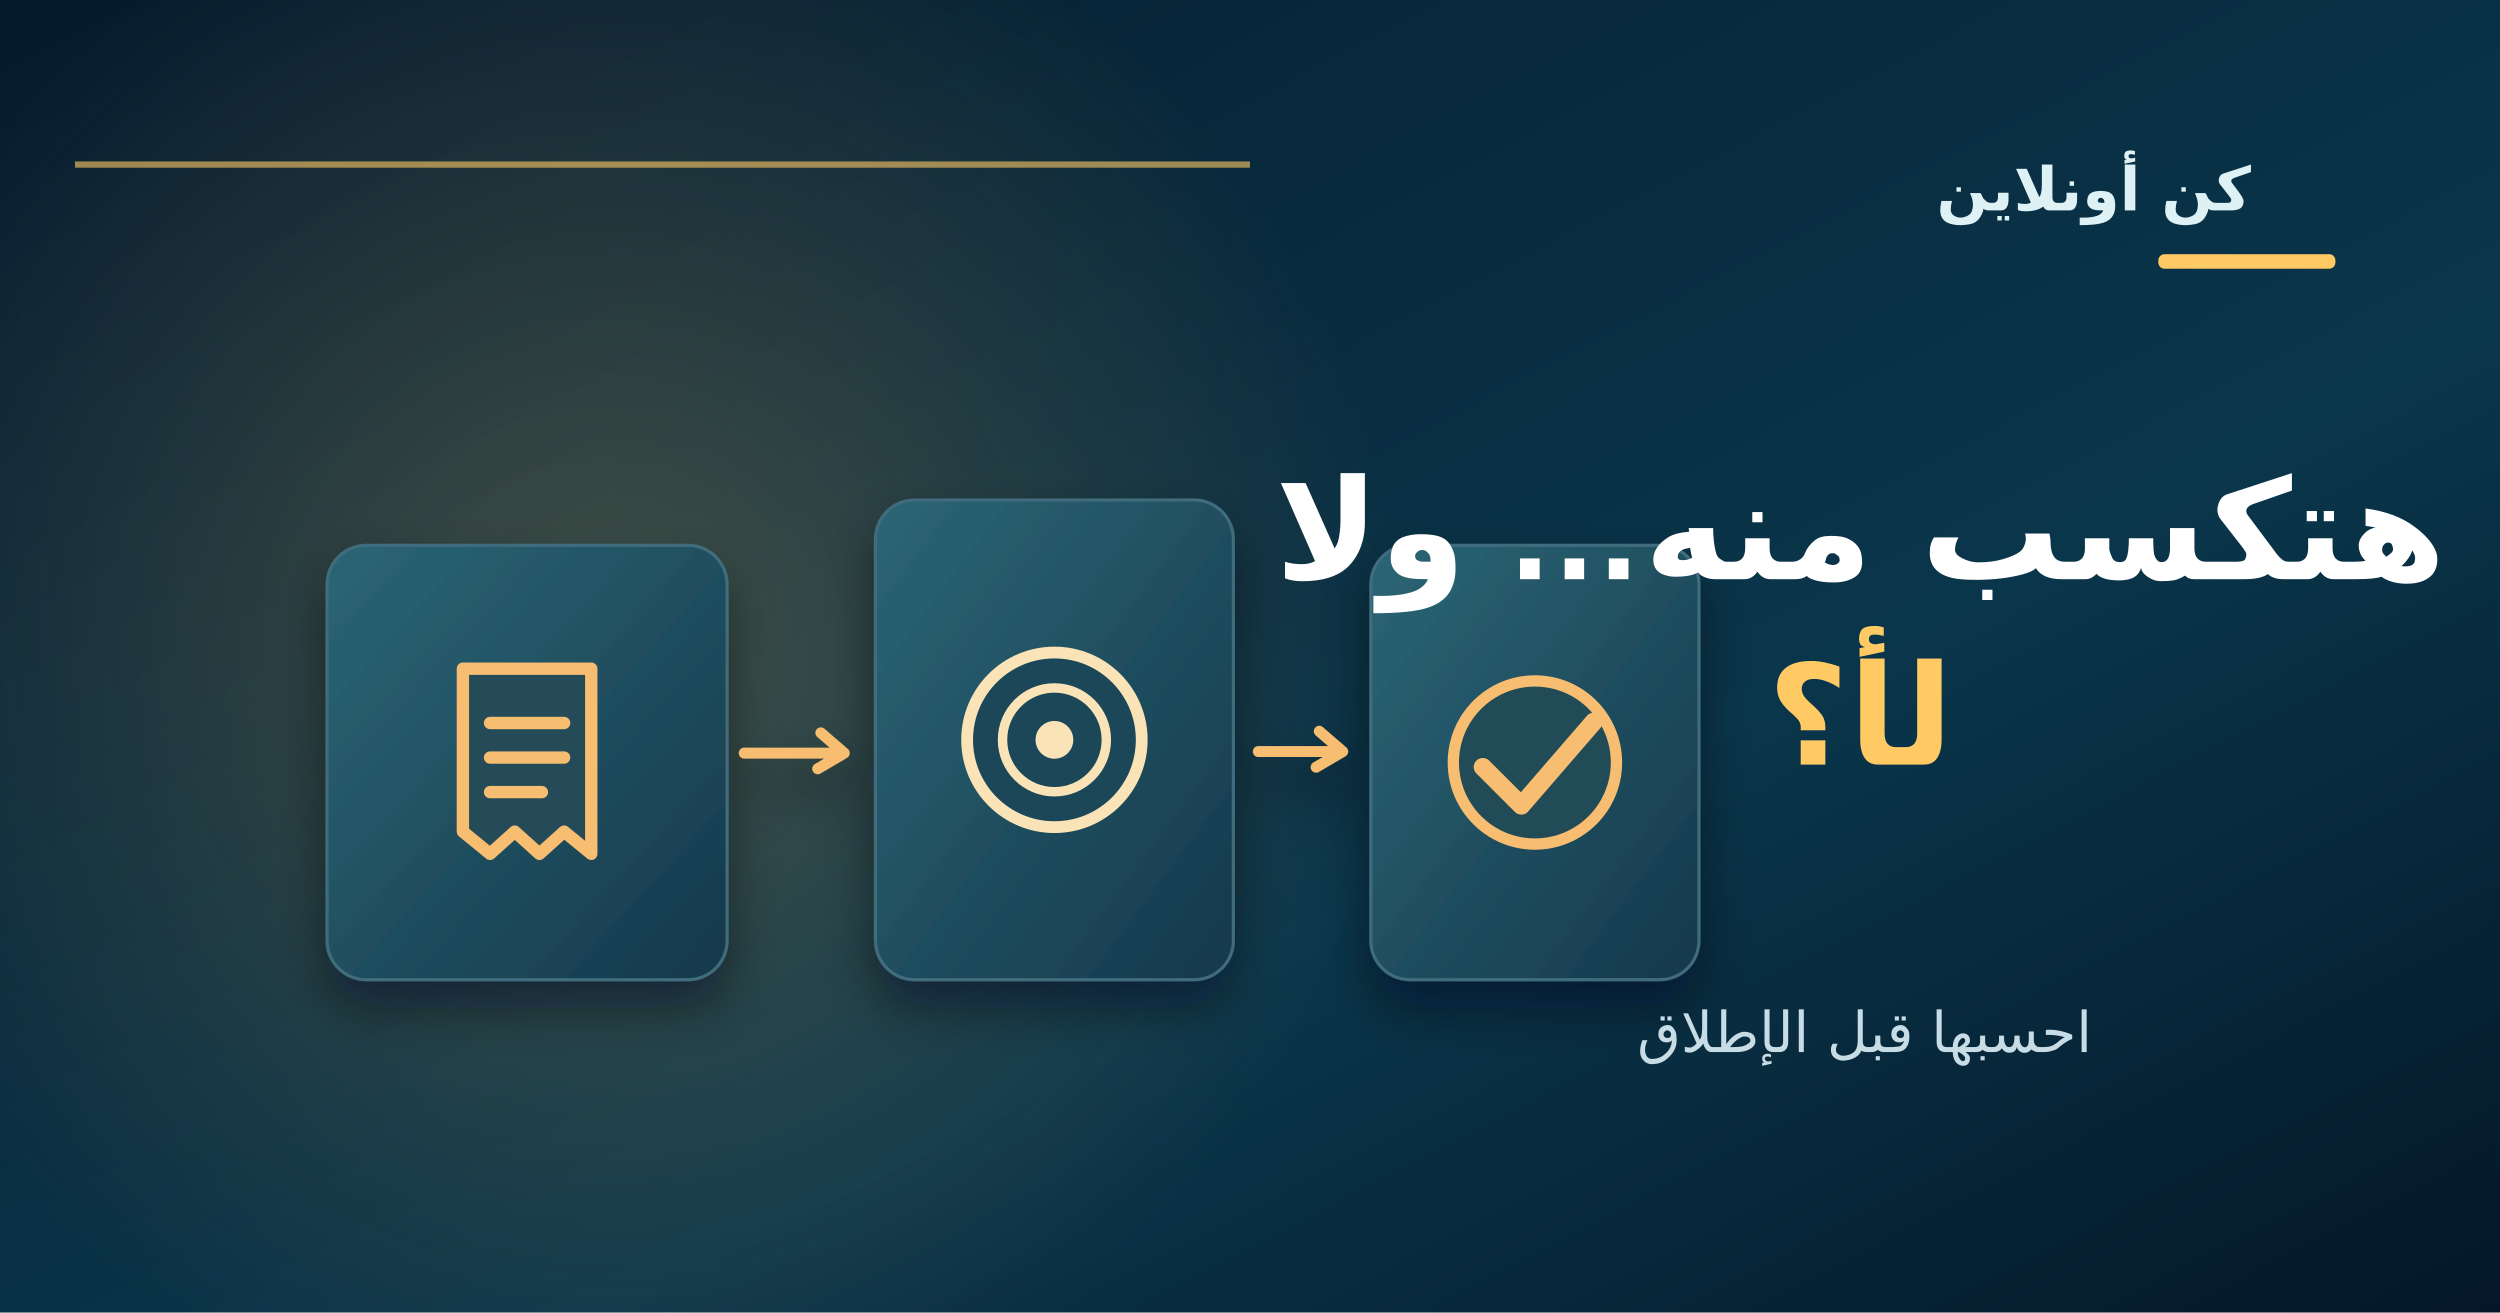
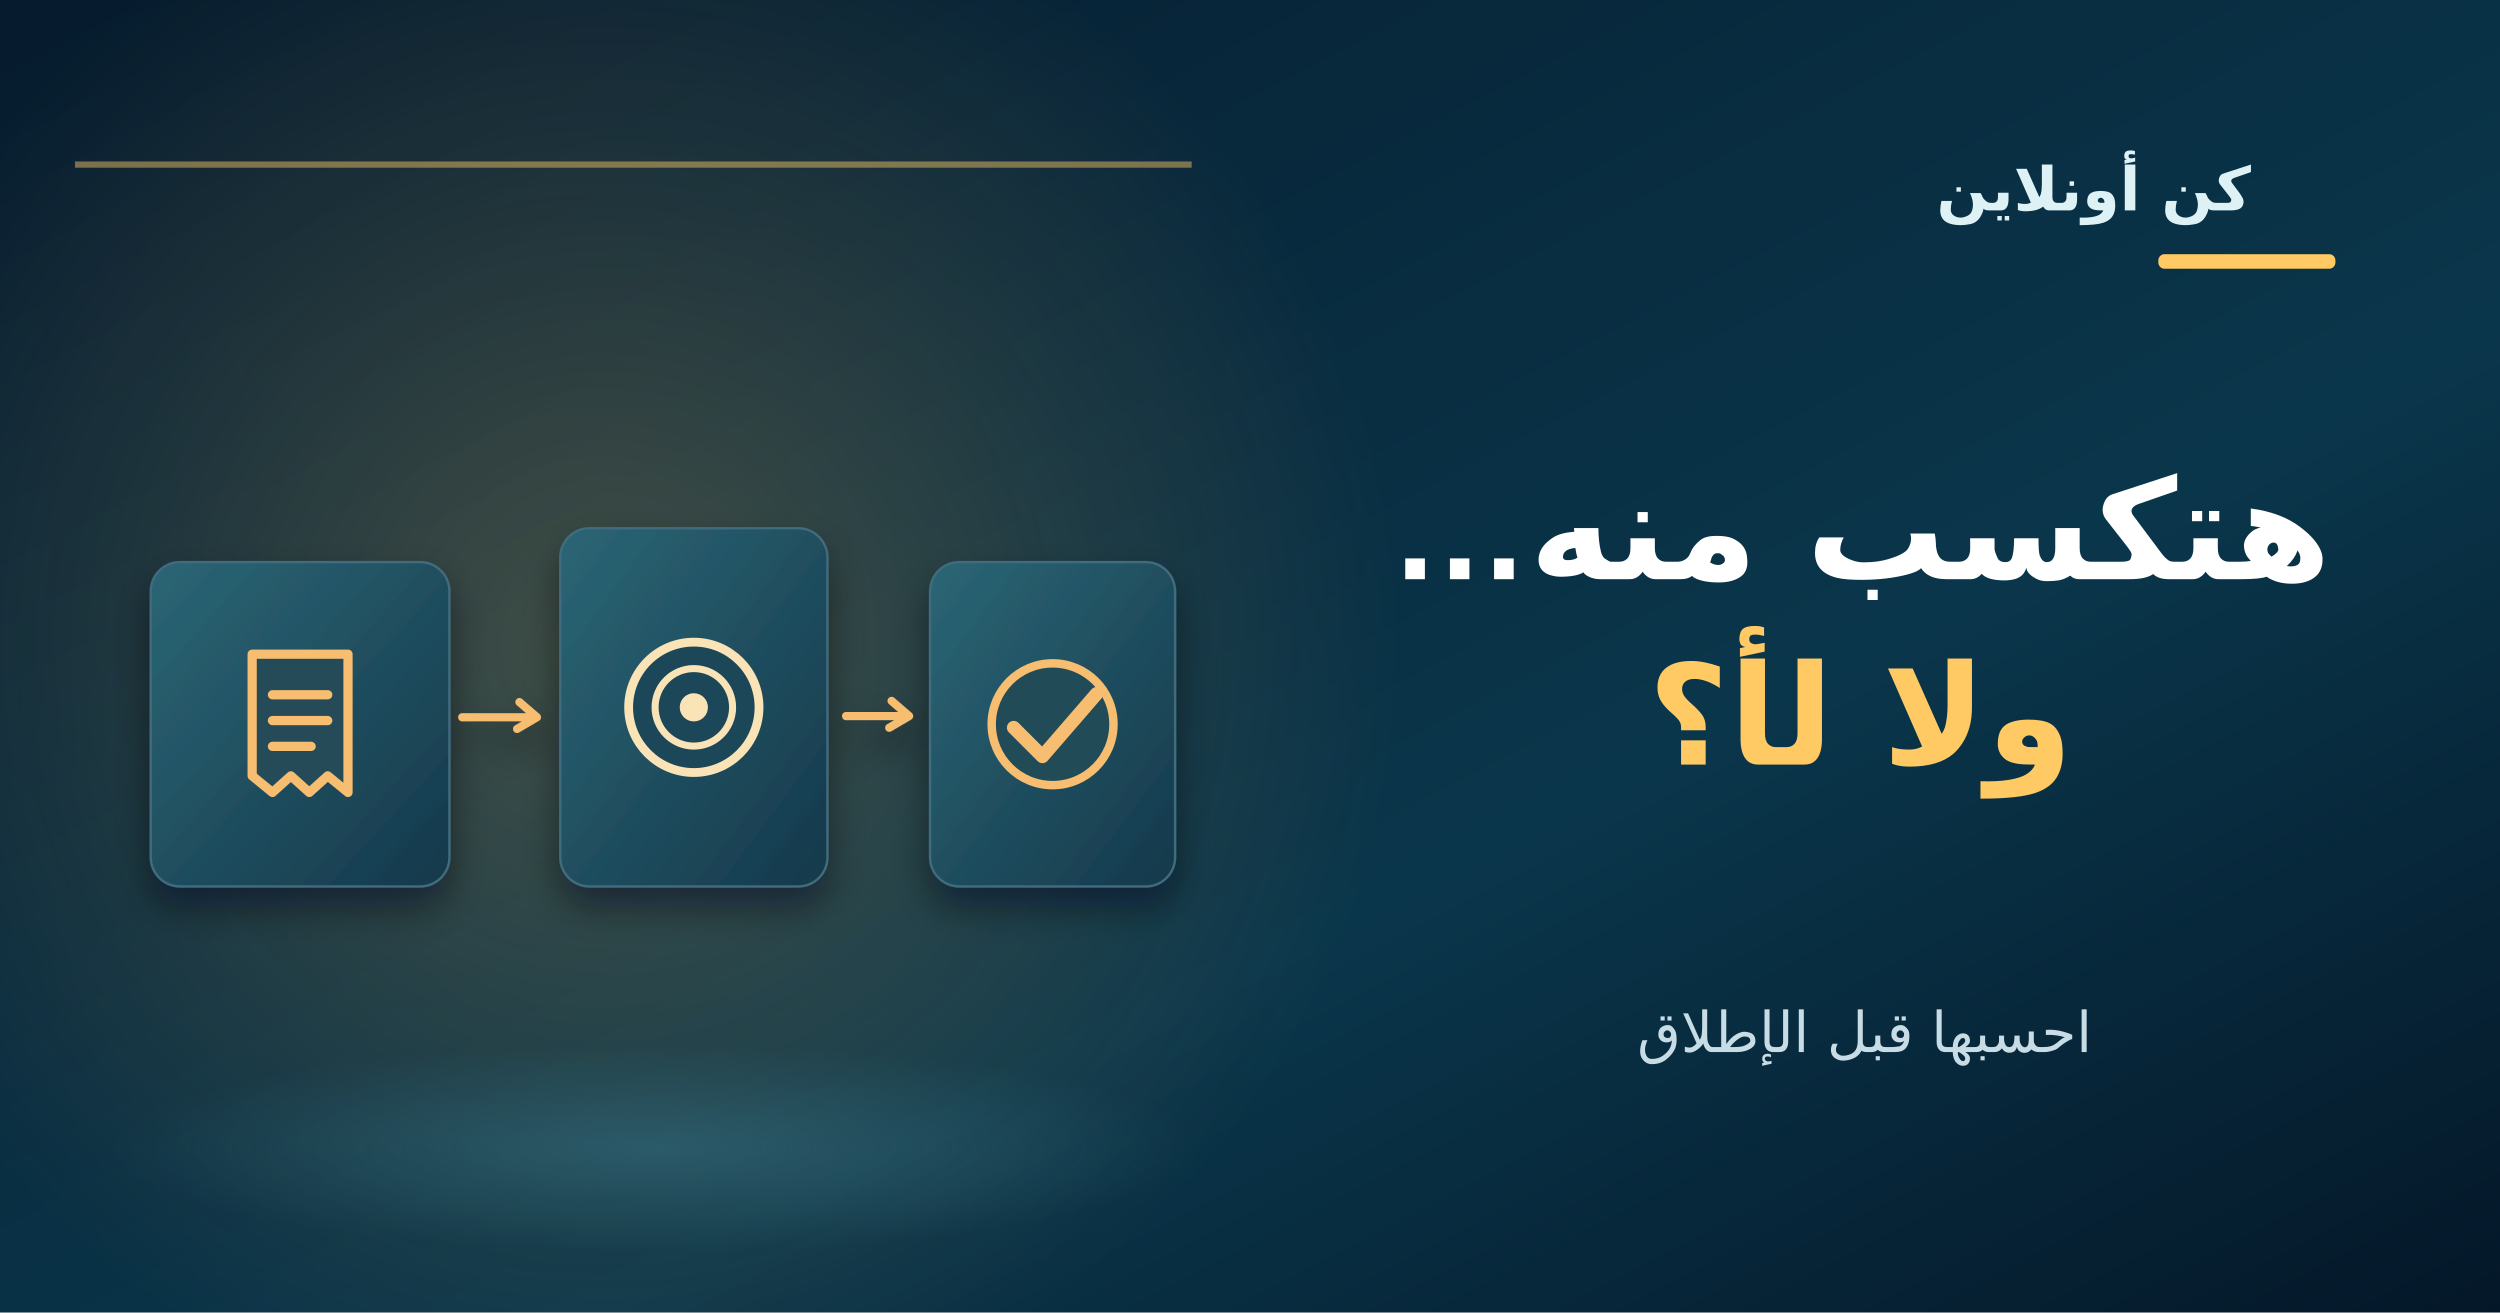
<svg xmlns="http://www.w3.org/2000/svg" width="1200" height="630" viewBox="0 0 1200 630" role="img" aria-labelledby="title desc">
  <defs>
    <linearGradient id="bg" x1="0" y1="0" x2="1" y2="1">
      <stop stop-color="#061b2d" />
      <stop offset=".62" stop-color="#0a364b" />
      <stop offset="1" stop-color="#041728" />
    </linearGradient>
    <radialGradient id="glow">
      <stop stop-color="#ffca64" stop-opacity=".23" />
      <stop offset="1" stop-color="#ffca64" stop-opacity="0" />
    </radialGradient>
    <linearGradient id="glass" x1="0" y1="0" x2="1" y2="1">
      <stop stop-color="#2b6675" />
      <stop offset="1" stop-color="#15384b" />
    </linearGradient>
    <filter id="drop" x="-30%" y="-30%" width="170%" height="170%">
      <feDropShadow dx="0" dy="17" stdDeviation="16" flood-color="#010e19" flood-opacity=".45" />
    </filter>
+     <clipPath id="artStage">
+       <rect x="15" y="105" width="614" height="440" rx="12" />
+     </clipPath>
+     <radialGradient id="floor">
+       <stop stop-color="#3a798d" stop-opacity=".45" />
+       <stop offset="1" stop-color="#3a798d" stop-opacity="0" />
+     </radialGradient>
  </defs>
  <rect width="1200" height="630" fill="url(#bg)" />
  <circle cx="290" cy="310" r="381" fill="url(#glow)" />
-   <path d="M36 79H600" stroke="#ffca64" stroke-width="3" opacity=".6" />
-   <g id="topic-art" filter="url(#drop)" transform="translate(40 108) scale(.75)">
-     <rect x="156" y="205" width="256" height="278" rx="25" fill="url(#glass)" stroke="#416c7d" stroke-width="2" />
-     <g transform="translate(205 265) scale(1.58)">
-       <path d="M24 12H76V87L65 78L55 87L45 78L35 87L24 78Z" fill="#254c58" stroke="#f7bd70" stroke-width="5" stroke-linecap="round" stroke-linejoin="round" />
-       <path d="M35 34H65M35 48H65M35 62H56" fill="none" stroke="#f7bd70" stroke-width="5" stroke-linecap="round" stroke-linejoin="round" />
-     </g>
-     <path d="M423 338L487 338M472 325L487 338L470 348" fill="none" stroke="#f7bd70" stroke-width="7" stroke-linecap="round" stroke-linejoin="round" />
-     <rect x="507" y="176" width="229" height="307" rx="25" fill="url(#glass)" stroke="#416c7d" stroke-width="2" />
-     <g transform="translate(546 254) scale(1.51)">
-       <circle cx="50" cy="50" r="37" fill="#1a4758" stroke="#fae4b7" stroke-width="5" />
-       <circle cx="50" cy="50" r="22" fill="none" stroke="#fae4b7" stroke-width="4" />
-       <circle cx="50" cy="50" r="8" fill="#fae4b7" stroke="none" stroke-width="0" />
-     </g>
-     <path d="M752 337L806 337M791 324L806 337L789 347" fill="none" stroke="#f7bd70" stroke-width="7" stroke-linecap="round" stroke-linejoin="round" />
-     <rect x="824" y="205" width="210" height="278" rx="25" fill="url(#glass)" stroke="#416c7d" stroke-width="2" />
-     <g transform="translate(856.5 271.5) scale(1.45)">
-       <circle cx="50" cy="50" r="36" fill="#214b58" stroke="#f7bd70" stroke-width="5" />
-       <path d="M27 52L44 69L76 32" fill="none" stroke="#f7bd70" stroke-width="8" stroke-linecap="round" stroke-linejoin="round" />
+   <ellipse cx="315" cy="551" rx="260" ry="50" fill="url(#floor)" />
+   <path d="M36 79H572" stroke="#ffca64" stroke-width="3" opacity=".46" />
+   <g clip-path="url(#artStage)">
+     <g id="topic-art" filter="url(#drop)" transform="translate(-15 155) scale(.56)">
+       <rect x="156" y="205" width="256" height="278" rx="25" fill="url(#glass)" stroke="#416c7d" stroke-width="2" />
+       <g transform="translate(205 265) scale(1.58)">
+         <path d="M24 12H76V87L65 78L55 87L45 78L35 87L24 78Z" fill="#254c58" stroke="#f7bd70" stroke-width="5" stroke-linecap="round" stroke-linejoin="round" />
+         <path d="M35 34H65M35 48H65M35 62H56" fill="none" stroke="#f7bd70" stroke-width="5" stroke-linecap="round" stroke-linejoin="round" />
+       </g>
+       <path d="M423 338L487 338M472 325L487 338L470 348" fill="none" stroke="#f7bd70" stroke-width="7" stroke-linecap="round" stroke-linejoin="round" />
+       <rect x="507" y="176" width="229" height="307" rx="25" fill="url(#glass)" stroke="#416c7d" stroke-width="2" />
+       <g transform="translate(546 254) scale(1.51)">
+         <circle cx="50" cy="50" r="37" fill="#1a4758" stroke="#fae4b7" stroke-width="5" />
+         <circle cx="50" cy="50" r="22" fill="none" stroke="#fae4b7" stroke-width="4" />
+         <circle cx="50" cy="50" r="8" fill="#fae4b7" stroke="none" stroke-width="0" />
+       </g>
+       <path d="M752 337L806 337M791 324L806 337L789 347" fill="none" stroke="#f7bd70" stroke-width="7" stroke-linecap="round" stroke-linejoin="round" />
+       <rect x="824" y="205" width="210" height="278" rx="25" fill="url(#glass)" stroke="#416c7d" stroke-width="2" />
+       <g transform="translate(856.5 271.5) scale(1.45)">
+         <circle cx="50" cy="50" r="36" fill="#214b58" stroke="#f7bd70" stroke-width="5" />
+         <path d="M27 52L44 69L76 32" fill="none" stroke="#f7bd70" stroke-width="8" stroke-linecap="round" stroke-linejoin="round" />
+       </g>
    </g>
  </g>
  <text x="1005" y="101" direction="rtl" text-anchor="middle" font-family="Cairo,Tajawal,Segoe UI,Arial,sans-serif" font-size="29" font-weight="700" fill="#def2f5">كن أونلاين</text>
  <rect x="1036" y="122" width="85" height="7" rx="3" fill="#ffca64" />
  <g id="hook">
-     <text x="893" y="278" direction="rtl" unicode-bidi="plaintext" text-anchor="middle" font-family="Cairo,Tajawal,Segoe UI,Arial,sans-serif" font-size="67" font-weight="900" fill="#ffffff">هتكسب منه… ولا</text>
-     <text x="893" y="367" direction="rtl" unicode-bidi="plaintext" text-anchor="middle" font-family="Cairo,Tajawal,Segoe UI,Arial,sans-serif" font-size="67" font-weight="900" fill="#ffca64">لأ؟</text>
+     <text x="893" y="278" direction="rtl" unicode-bidi="plaintext" text-anchor="middle" font-family="Cairo,Tajawal,Segoe UI,Arial,sans-serif" font-size="67" font-weight="900" fill="#ffffff">هتكسب منه…</text>
+     <text x="893" y="367" direction="rtl" unicode-bidi="plaintext" text-anchor="middle" font-family="Cairo,Tajawal,Segoe UI,Arial,sans-serif" font-size="67" font-weight="900" fill="#ffca64">ولا لأ؟</text>
  </g>
  <text x="895" y="505" direction="rtl" text-anchor="middle" font-family="Cairo,Tajawal,Segoe UI,Arial,sans-serif" font-size="27" fill="#c8dce5">احسبها قبل الإطلاق</text>
</svg>
